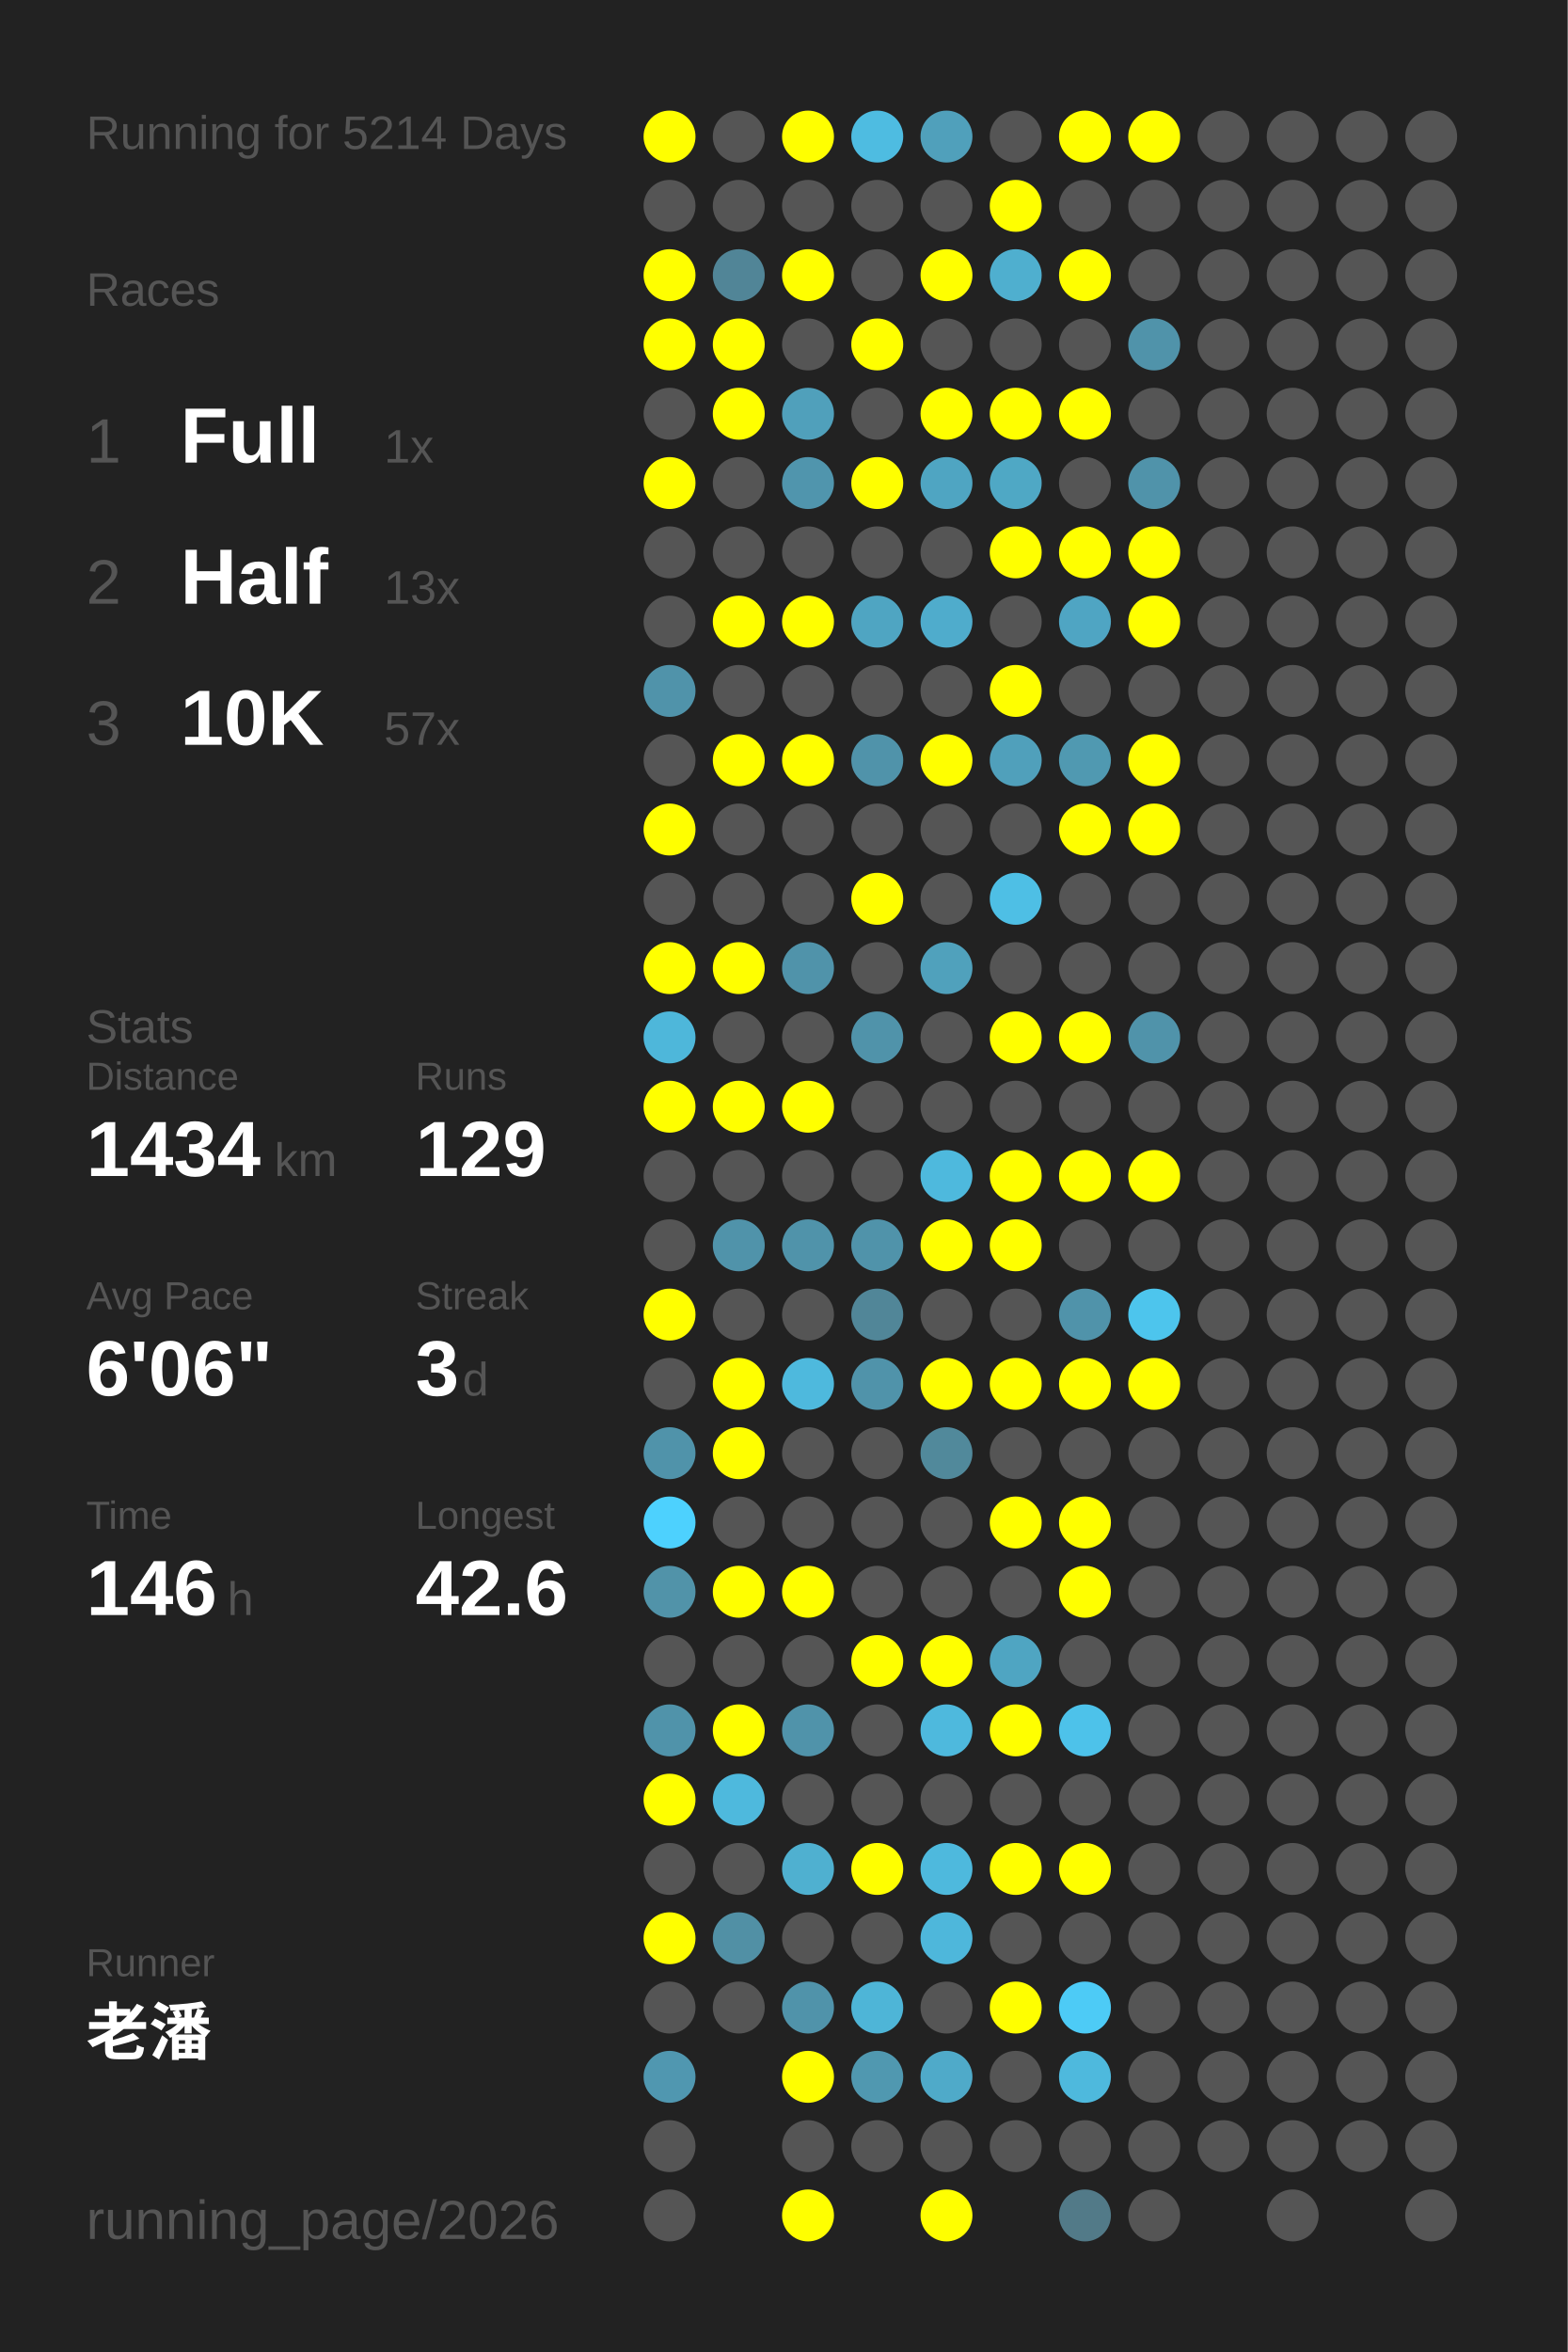
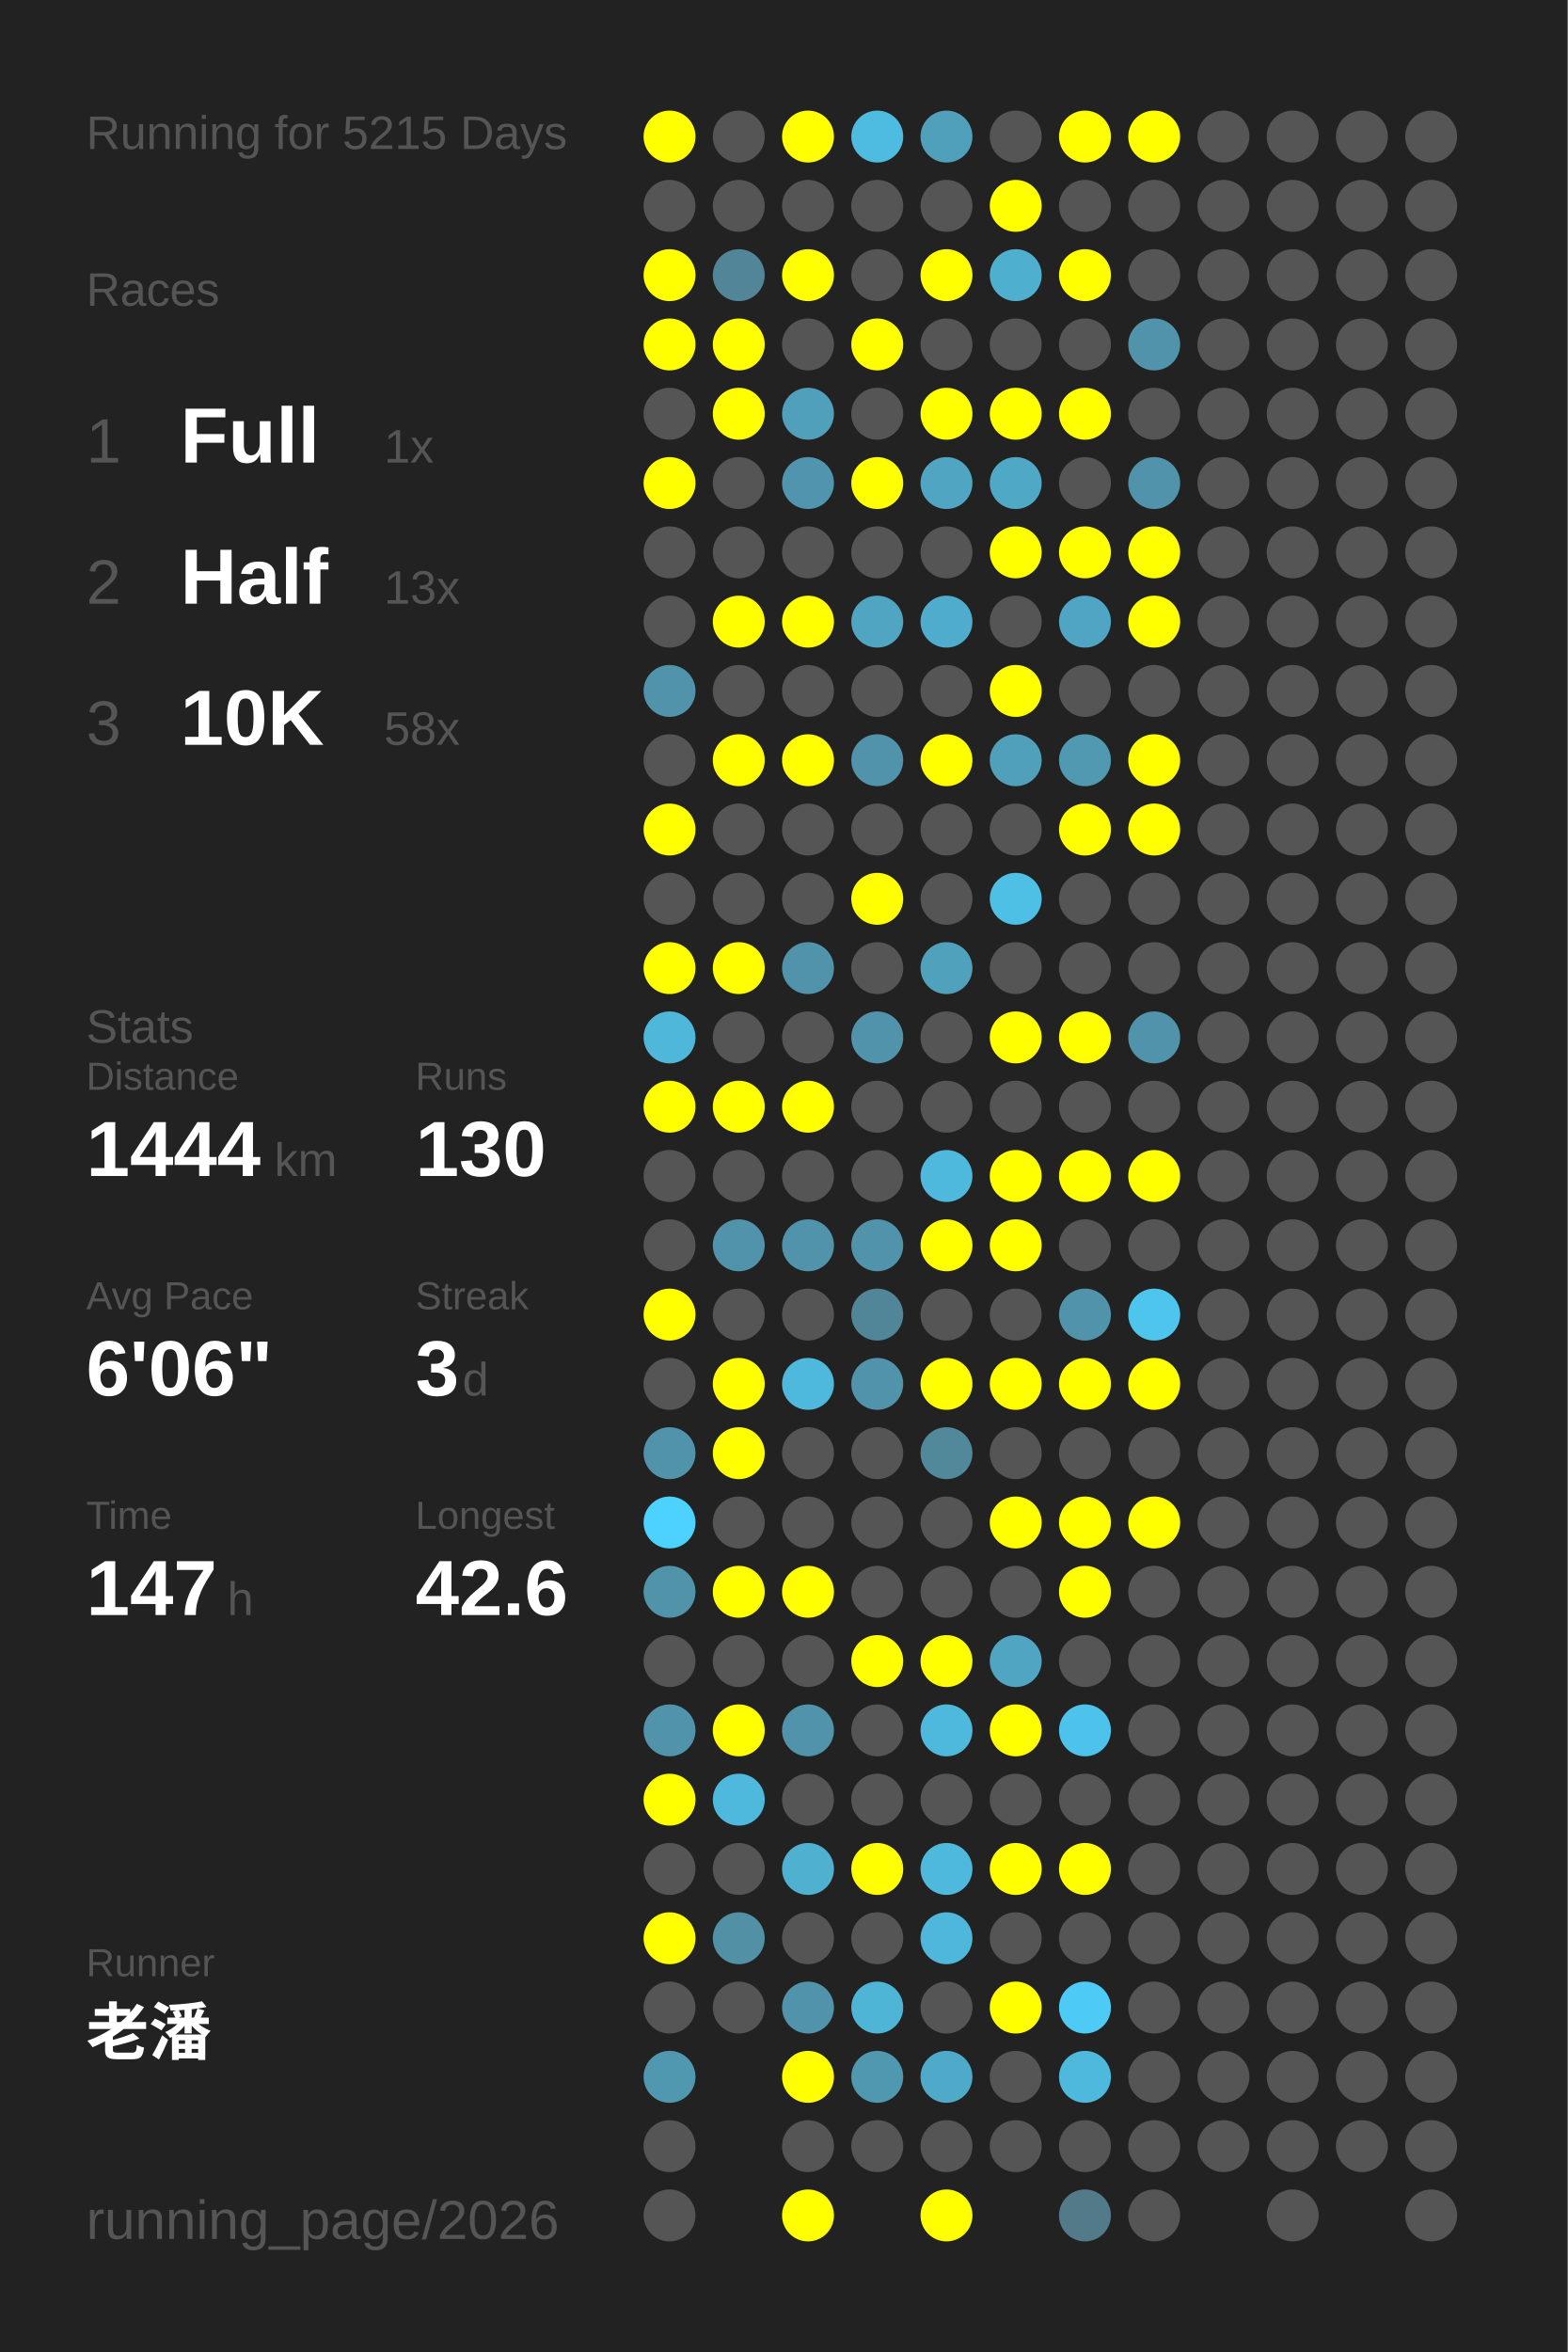
<svg xmlns="http://www.w3.org/2000/svg" baseProfile="full" height="300mm" version="1.1" viewBox="0,0,200,300" width="200mm">
  <defs />
  <rect fill="#222222" height="300" width="200" x="0" y="0" />
-   <text fill="#555555" style="font-size:6px; font-family:Arial;" x="11" y="19">Running for 5214 Days</text>
+   <text fill="#555555" style="font-size:6px; font-family:Arial;" x="11" y="19">Running for 5215 Days</text>
  <text fill="#555555" style="font-size:6px; font-family:Arial;" x="11" y="39">Races</text>
  <text fill="#555555" style="font-size:8px; font-family:Arial;" x="11" y="59">1</text>
  <text fill="#FFFFFF" style="font-size:10px; font-family:Arial; font-weight:bold;" x="23" y="59">Full</text>
  <text fill="#555555" style="font-size:6px; font-family:Arial;" x="49" y="59">1x</text>
  <text fill="#555555" style="font-size:8px; font-family:Arial;" x="11" y="77">2</text>
  <text fill="#FFFFFF" style="font-size:10px; font-family:Arial; font-weight:bold;" x="23" y="77">Half</text>
  <text fill="#555555" style="font-size:6px; font-family:Arial;" x="49" y="77">13x</text>
  <text fill="#555555" style="font-size:8px; font-family:Arial;" x="11" y="95">3</text>
  <text fill="#FFFFFF" style="font-size:10px; font-family:Arial; font-weight:bold;" x="23" y="95">10K</text>
-   <text fill="#555555" style="font-size:6px; font-family:Arial;" x="49" y="95">57x</text>
+   <text fill="#555555" style="font-size:6px; font-family:Arial;" x="49" y="95">58x</text>
  <text fill="#555555" style="font-size:6px; font-family:Arial;" x="11" y="133">Stats</text>
  <text fill="#555555" style="font-size:5px; font-family:Arial;" x="11" y="139">Distance</text>
-   <text fill="#FFFFFF" style="font-size:10px; font-family:Arial; font-weight:bold;" x="11" y="150">1434</text>
+   <text fill="#FFFFFF" style="font-size:10px; font-family:Arial; font-weight:bold;" x="11" y="150">1444</text>
  <text fill="#555555" style="font-size:6px; font-family:Arial;" x="35" y="150">km</text>
  <text fill="#555555" style="font-size:5px; font-family:Arial;" x="53" y="139">Runs</text>
-   <text fill="#FFFFFF" style="font-size:10px; font-family:Arial; font-weight:bold;" x="53" y="150">129</text>
+   <text fill="#FFFFFF" style="font-size:10px; font-family:Arial; font-weight:bold;" x="53" y="150">130</text>
  <text fill="#555555" style="font-size:5px; font-family:Arial;" x="11" y="167">Avg Pace</text>
  <text fill="#FFFFFF" style="font-size:10px; font-family:Arial; font-weight:bold;" x="11" y="178">6'06"</text>
  <text fill="#555555" style="font-size:5px; font-family:Arial;" x="53" y="167">Streak</text>
  <text fill="#FFFFFF" style="font-size:10px; font-family:Arial; font-weight:bold;" x="53" y="178">3</text>
  <text fill="#555555" style="font-size:6px; font-family:Arial;" x="59" y="178">d</text>
  <text fill="#555555" style="font-size:5px; font-family:Arial;" x="11" y="195">Time</text>
-   <text fill="#FFFFFF" style="font-size:10px; font-family:Arial; font-weight:bold;" x="11" y="206">146</text>
+   <text fill="#FFFFFF" style="font-size:10px; font-family:Arial; font-weight:bold;" x="11" y="206">147</text>
  <text fill="#555555" style="font-size:6px; font-family:Arial;" x="29" y="206">h</text>
  <text fill="#555555" style="font-size:5px; font-family:Arial;" x="53" y="195">Longest</text>
  <text fill="#FFFFFF" style="font-size:10px; font-family:Arial; font-weight:bold;" x="53" y="206">42.6</text>
  <text fill="#555555" style="font-size:5px; font-family:Arial;" x="11" y="252.065">Runner</text>
  <text fill="#FFFFFF" style="font-size:8px; font-family:Arial; font-weight:bold;" x="11" y="262.065">老潘</text>
  <text fill="#555555" style="font-size:7px; font-family:Arial;" x="11" y="285.581">running_page/2026</text>
  <circle cx="85.417" cy="17.419" fill="#FFFF00" r="3.312" />
  <circle cx="85.417" cy="26.258" fill="#555555" r="3.312" />
  <circle cx="85.417" cy="35.097" fill="#FFFF00" r="3.312" />
  <circle cx="85.417" cy="43.935" fill="#FFFF00" r="3.312" />
  <circle cx="85.417" cy="52.774" fill="#555555" r="3.312" />
  <circle cx="85.417" cy="61.613" fill="#FFFF00" r="3.312" />
  <circle cx="85.417" cy="70.452" fill="#555555" r="3.312" />
  <circle cx="85.417" cy="79.29" fill="#555555" r="3.312" />
  <circle cx="85.417" cy="88.129" fill="#5093aa" r="3.312" />
  <circle cx="85.417" cy="96.968" fill="#555555" r="3.312" />
  <circle cx="85.417" cy="105.806" fill="#FFFF00" r="3.312" />
  <circle cx="85.417" cy="114.645" fill="#555555" r="3.312" />
  <circle cx="85.417" cy="123.484" fill="#FFFF00" r="3.312" />
  <circle cx="85.417" cy="132.323" fill="#4eb7da" r="3.312" />
  <circle cx="85.417" cy="141.161" fill="#FFFF00" r="3.312" />
  <circle cx="85.417" cy="150" fill="#555555" r="3.312" />
  <circle cx="85.417" cy="158.839" fill="#555555" r="3.312" />
  <circle cx="85.417" cy="167.677" fill="#FFFF00" r="3.312" />
  <circle cx="85.417" cy="176.516" fill="#555555" r="3.312" />
  <circle cx="85.417" cy="185.355" fill="#5093aa" r="3.312" />
  <circle cx="85.417" cy="194.194" fill="#4dd1fe" r="3.312" />
  <circle cx="85.417" cy="203.032" fill="#5193a9" r="3.312" />
  <circle cx="85.417" cy="211.871" fill="#555555" r="3.312" />
  <circle cx="85.417" cy="220.71" fill="#5093aa" r="3.312" />
  <circle cx="85.417" cy="229.548" fill="#FFFF00" r="3.312" />
  <circle cx="85.417" cy="238.387" fill="#555555" r="3.312" />
  <circle cx="85.417" cy="247.226" fill="#FFFF00" r="3.312" />
  <circle cx="85.417" cy="256.065" fill="#555555" r="3.312" />
  <circle cx="85.417" cy="264.903" fill="#5097b0" r="3.312" />
  <circle cx="85.417" cy="273.742" fill="#555555" r="3.312" />
  <circle cx="85.417" cy="282.581" fill="#555555" r="3.312" />
  <circle cx="94.25" cy="17.419" fill="#555555" r="3.312" />
  <circle cx="94.25" cy="26.258" fill="#555555" r="3.312" />
  <circle cx="94.25" cy="35.097" fill="#518597" r="3.312" />
  <circle cx="94.25" cy="43.935" fill="#FFFF00" r="3.312" />
  <circle cx="94.25" cy="52.774" fill="#FFFF00" r="3.312" />
  <circle cx="94.25" cy="61.613" fill="#555555" r="3.312" />
  <circle cx="94.25" cy="70.452" fill="#555555" r="3.312" />
  <circle cx="94.25" cy="79.29" fill="#FFFF00" r="3.312" />
  <circle cx="94.25" cy="88.129" fill="#555555" r="3.312" />
  <circle cx="94.25" cy="96.968" fill="#FFFF00" r="3.312" />
  <circle cx="94.25" cy="105.806" fill="#555555" r="3.312" />
  <circle cx="94.25" cy="114.645" fill="#555555" r="3.312" />
  <circle cx="94.25" cy="123.484" fill="#FFFF00" r="3.312" />
  <circle cx="94.25" cy="132.323" fill="#555555" r="3.312" />
  <circle cx="94.25" cy="141.161" fill="#FFFF00" r="3.312" />
  <circle cx="94.25" cy="150" fill="#555555" r="3.312" />
  <circle cx="94.25" cy="158.839" fill="#5093aa" r="3.312" />
  <circle cx="94.25" cy="167.677" fill="#555555" r="3.312" />
  <circle cx="94.25" cy="176.516" fill="#FFFF00" r="3.312" />
  <circle cx="94.25" cy="185.355" fill="#FFFF00" r="3.312" />
  <circle cx="94.25" cy="194.194" fill="#555555" r="3.312" />
  <circle cx="94.25" cy="203.032" fill="#FFFF00" r="3.312" />
  <circle cx="94.25" cy="211.871" fill="#555555" r="3.312" />
  <circle cx="94.25" cy="220.71" fill="#FFFF00" r="3.312" />
  <circle cx="94.25" cy="229.548" fill="#4eb9dd" r="3.312" />
  <circle cx="94.25" cy="238.387" fill="#555555" r="3.312" />
  <circle cx="94.25" cy="247.226" fill="#5190a5" r="3.312" />
  <circle cx="94.25" cy="256.065" fill="#555555" r="3.312" />
  <circle cx="103.083" cy="17.419" fill="#FFFF00" r="3.312" />
  <circle cx="103.083" cy="26.258" fill="#555555" r="3.312" />
  <circle cx="103.083" cy="35.097" fill="#FFFF00" r="3.312" />
  <circle cx="103.083" cy="43.935" fill="#555555" r="3.312" />
  <circle cx="103.083" cy="52.774" fill="#50a0bb" r="3.312" />
  <circle cx="103.083" cy="61.613" fill="#5095ad" r="3.312" />
  <circle cx="103.083" cy="70.452" fill="#555555" r="3.312" />
  <circle cx="103.083" cy="79.29" fill="#FFFF00" r="3.312" />
  <circle cx="103.083" cy="88.129" fill="#555555" r="3.312" />
  <circle cx="103.083" cy="96.968" fill="#FFFF00" r="3.312" />
  <circle cx="103.083" cy="105.806" fill="#555555" r="3.312" />
  <circle cx="103.083" cy="114.645" fill="#555555" r="3.312" />
  <circle cx="103.083" cy="123.484" fill="#5093aa" r="3.312" />
  <circle cx="103.083" cy="132.323" fill="#555555" r="3.312" />
  <circle cx="103.083" cy="141.161" fill="#FFFF00" r="3.312" />
  <circle cx="103.083" cy="150" fill="#555555" r="3.312" />
  <circle cx="103.083" cy="158.839" fill="#5093aa" r="3.312" />
  <circle cx="103.083" cy="167.677" fill="#555555" r="3.312" />
  <circle cx="103.083" cy="176.516" fill="#4eb9dd" r="3.312" />
  <circle cx="103.083" cy="185.355" fill="#555555" r="3.312" />
  <circle cx="103.083" cy="194.194" fill="#555555" r="3.312" />
  <circle cx="103.083" cy="203.032" fill="#FFFF00" r="3.312" />
  <circle cx="103.083" cy="211.871" fill="#555555" r="3.312" />
  <circle cx="103.083" cy="220.71" fill="#5093aa" r="3.312" />
  <circle cx="103.083" cy="229.548" fill="#555555" r="3.312" />
  <circle cx="103.083" cy="238.387" fill="#4fb0d0" r="3.312" />
  <circle cx="103.083" cy="247.226" fill="#555555" r="3.312" />
  <circle cx="103.083" cy="256.065" fill="#5093aa" r="3.312" />
  <circle cx="103.083" cy="264.903" fill="#FFFF00" r="3.312" />
  <circle cx="103.083" cy="273.742" fill="#555555" r="3.312" />
  <circle cx="103.083" cy="282.581" fill="#FFFF00" r="3.312" />
  <circle cx="111.917" cy="17.419" fill="#4ebce1" r="3.312" />
  <circle cx="111.917" cy="26.258" fill="#555555" r="3.312" />
  <circle cx="111.917" cy="35.097" fill="#555555" r="3.312" />
  <circle cx="111.917" cy="43.935" fill="#FFFF00" r="3.312" />
  <circle cx="111.917" cy="52.774" fill="#555555" r="3.312" />
  <circle cx="111.917" cy="61.613" fill="#FFFF00" r="3.312" />
  <circle cx="111.917" cy="70.452" fill="#555555" r="3.312" />
  <circle cx="111.917" cy="79.29" fill="#4fa5c2" r="3.312" />
  <circle cx="111.917" cy="88.129" fill="#555555" r="3.312" />
  <circle cx="111.917" cy="96.968" fill="#5093aa" r="3.312" />
  <circle cx="111.917" cy="105.806" fill="#555555" r="3.312" />
  <circle cx="111.917" cy="114.645" fill="#FFFF00" r="3.312" />
  <circle cx="111.917" cy="123.484" fill="#555555" r="3.312" />
  <circle cx="111.917" cy="132.323" fill="#5093aa" r="3.312" />
  <circle cx="111.917" cy="141.161" fill="#555555" r="3.312" />
  <circle cx="111.917" cy="150" fill="#555555" r="3.312" />
  <circle cx="111.917" cy="158.839" fill="#5093aa" r="3.312" />
  <circle cx="111.917" cy="167.677" fill="#518698" r="3.312" />
  <circle cx="111.917" cy="176.516" fill="#5093aa" r="3.312" />
  <circle cx="111.917" cy="185.355" fill="#555555" r="3.312" />
  <circle cx="111.917" cy="194.194" fill="#555555" r="3.312" />
  <circle cx="111.917" cy="203.032" fill="#555555" r="3.312" />
  <circle cx="111.917" cy="211.871" fill="#FFFF00" r="3.312" />
  <circle cx="111.917" cy="220.71" fill="#555555" r="3.312" />
  <circle cx="111.917" cy="229.548" fill="#555555" r="3.312" />
  <circle cx="111.917" cy="238.387" fill="#FFFF00" r="3.312" />
  <circle cx="111.917" cy="247.226" fill="#555555" r="3.312" />
  <circle cx="111.917" cy="256.065" fill="#4eb5d7" r="3.312" />
  <circle cx="111.917" cy="264.903" fill="#5098b0" r="3.312" />
  <circle cx="111.917" cy="273.742" fill="#555555" r="3.312" />
  <circle cx="120.75" cy="17.419" fill="#50a0bb" r="3.312" />
  <circle cx="120.75" cy="26.258" fill="#555555" r="3.312" />
  <circle cx="120.75" cy="35.097" fill="#FFFF00" r="3.312" />
  <circle cx="120.75" cy="43.935" fill="#555555" r="3.312" />
  <circle cx="120.75" cy="52.774" fill="#FFFF00" r="3.312" />
  <circle cx="120.75" cy="61.613" fill="#4fa5c2" r="3.312" />
  <circle cx="120.75" cy="70.452" fill="#555555" r="3.312" />
  <circle cx="120.75" cy="79.29" fill="#4faccc" r="3.312" />
  <circle cx="120.75" cy="88.129" fill="#555555" r="3.312" />
  <circle cx="120.75" cy="96.968" fill="#FFFF00" r="3.312" />
  <circle cx="120.75" cy="105.806" fill="#555555" r="3.312" />
  <circle cx="120.75" cy="114.645" fill="#555555" r="3.312" />
  <circle cx="120.75" cy="123.484" fill="#50a1bc" r="3.312" />
  <circle cx="120.75" cy="132.323" fill="#555555" r="3.312" />
  <circle cx="120.75" cy="141.161" fill="#555555" r="3.312" />
  <circle cx="120.75" cy="150" fill="#4eb9dd" r="3.312" />
  <circle cx="120.75" cy="158.839" fill="#FFFF00" r="3.312" />
  <circle cx="120.75" cy="167.677" fill="#555555" r="3.312" />
  <circle cx="120.75" cy="176.516" fill="#FFFF00" r="3.312" />
  <circle cx="120.75" cy="185.355" fill="#51899b" r="3.312" />
  <circle cx="120.75" cy="194.194" fill="#555555" r="3.312" />
  <circle cx="120.75" cy="203.032" fill="#555555" r="3.312" />
  <circle cx="120.75" cy="211.871" fill="#FFFF00" r="3.312" />
  <circle cx="120.75" cy="220.71" fill="#4eb9dd" r="3.312" />
  <circle cx="120.75" cy="229.548" fill="#555555" r="3.312" />
  <circle cx="120.75" cy="238.387" fill="#4eb9dd" r="3.312" />
  <circle cx="120.75" cy="247.226" fill="#4eb7db" r="3.312" />
  <circle cx="120.75" cy="256.065" fill="#555555" r="3.312" />
  <circle cx="120.75" cy="264.903" fill="#4faac9" r="3.312" />
  <circle cx="120.75" cy="273.742" fill="#555555" r="3.312" />
  <circle cx="120.75" cy="282.581" fill="#FFFF00" r="3.312" />
  <circle cx="129.583" cy="17.419" fill="#555555" r="3.312" />
  <circle cx="129.583" cy="26.258" fill="#FFFF00" r="3.312" />
  <circle cx="129.583" cy="35.097" fill="#4fafcf" r="3.312" />
  <circle cx="129.583" cy="43.935" fill="#555555" r="3.312" />
  <circle cx="129.583" cy="52.774" fill="#FFFF00" r="3.312" />
  <circle cx="129.583" cy="61.613" fill="#4fa8c5" r="3.312" />
  <circle cx="129.583" cy="70.452" fill="#FFFF00" r="3.312" />
  <circle cx="129.583" cy="79.29" fill="#555555" r="3.312" />
  <circle cx="129.583" cy="88.129" fill="#FFFF00" r="3.312" />
  <circle cx="129.583" cy="96.968" fill="#50a0bb" r="3.312" />
  <circle cx="129.583" cy="105.806" fill="#555555" r="3.312" />
  <circle cx="129.583" cy="114.645" fill="#4ebfe5" r="3.312" />
  <circle cx="129.583" cy="123.484" fill="#555555" r="3.312" />
  <circle cx="129.583" cy="132.323" fill="#FFFF00" r="3.312" />
  <circle cx="129.583" cy="141.161" fill="#555555" r="3.312" />
  <circle cx="129.583" cy="150" fill="#FFFF00" r="3.312" />
  <circle cx="129.583" cy="158.839" fill="#FFFF00" r="3.312" />
  <circle cx="129.583" cy="167.677" fill="#555555" r="3.312" />
  <circle cx="129.583" cy="176.516" fill="#FFFF00" r="3.312" />
  <circle cx="129.583" cy="185.355" fill="#555555" r="3.312" />
  <circle cx="129.583" cy="194.194" fill="#FFFF00" r="3.312" />
  <circle cx="129.583" cy="203.032" fill="#555555" r="3.312" />
  <circle cx="129.583" cy="211.871" fill="#4fa5c2" r="3.312" />
  <circle cx="129.583" cy="220.71" fill="#FFFF00" r="3.312" />
  <circle cx="129.583" cy="229.548" fill="#555555" r="3.312" />
  <circle cx="129.583" cy="238.387" fill="#FFFF00" r="3.312" />
  <circle cx="129.583" cy="247.226" fill="#555555" r="3.312" />
  <circle cx="129.583" cy="256.065" fill="#FFFF00" r="3.312" />
  <circle cx="129.583" cy="264.903" fill="#555555" r="3.312" />
  <circle cx="129.583" cy="273.742" fill="#555555" r="3.312" />
  <circle cx="138.417" cy="17.419" fill="#FFFF00" r="3.312" />
  <circle cx="138.417" cy="26.258" fill="#555555" r="3.312" />
  <circle cx="138.417" cy="35.097" fill="#FFFF00" r="3.312" />
  <circle cx="138.417" cy="43.935" fill="#555555" r="3.312" />
  <circle cx="138.417" cy="52.774" fill="#FFFF00" r="3.312" />
  <circle cx="138.417" cy="61.613" fill="#555555" r="3.312" />
  <circle cx="138.417" cy="70.452" fill="#FFFF00" r="3.312" />
  <circle cx="138.417" cy="79.29" fill="#4fa5c3" r="3.312" />
  <circle cx="138.417" cy="88.129" fill="#555555" r="3.312" />
  <circle cx="138.417" cy="96.968" fill="#5099b1" r="3.312" />
  <circle cx="138.417" cy="105.806" fill="#FFFF00" r="3.312" />
  <circle cx="138.417" cy="114.645" fill="#555555" r="3.312" />
  <circle cx="138.417" cy="123.484" fill="#555555" r="3.312" />
  <circle cx="138.417" cy="132.323" fill="#FFFF00" r="3.312" />
  <circle cx="138.417" cy="141.161" fill="#555555" r="3.312" />
  <circle cx="138.417" cy="150" fill="#FFFF00" r="3.312" />
  <circle cx="138.417" cy="158.839" fill="#555555" r="3.312" />
  <circle cx="138.417" cy="167.677" fill="#5093aa" r="3.312" />
  <circle cx="138.417" cy="176.516" fill="#FFFF00" r="3.312" />
  <circle cx="138.417" cy="185.355" fill="#555555" r="3.312" />
  <circle cx="138.417" cy="194.194" fill="#FFFF00" r="3.312" />
  <circle cx="138.417" cy="203.032" fill="#FFFF00" r="3.312" />
  <circle cx="138.417" cy="211.871" fill="#555555" r="3.312" />
  <circle cx="138.417" cy="220.71" fill="#4dc2ea" r="3.312" />
  <circle cx="138.417" cy="229.548" fill="#555555" r="3.312" />
  <circle cx="138.417" cy="238.387" fill="#FFFF00" r="3.312" />
  <circle cx="138.417" cy="247.226" fill="#555555" r="3.312" />
  <circle cx="138.417" cy="256.065" fill="#4dcbf6" r="3.312" />
  <circle cx="138.417" cy="264.903" fill="#4eb9dd" r="3.312" />
  <circle cx="138.417" cy="273.742" fill="#555555" r="3.312" />
  <circle cx="138.417" cy="282.581" fill="#527a88" r="3.312" />
  <circle cx="147.25" cy="17.419" fill="#FFFF00" r="3.312" />
  <circle cx="147.25" cy="26.258" fill="#555555" r="3.312" />
  <circle cx="147.25" cy="35.097" fill="#555555" r="3.312" />
  <circle cx="147.25" cy="43.935" fill="#5093aa" r="3.312" />
  <circle cx="147.25" cy="52.774" fill="#555555" r="3.312" />
  <circle cx="147.25" cy="61.613" fill="#5093aa" r="3.312" />
  <circle cx="147.25" cy="70.452" fill="#FFFF00" r="3.312" />
  <circle cx="147.25" cy="79.29" fill="#FFFF00" r="3.312" />
  <circle cx="147.25" cy="88.129" fill="#555555" r="3.312" />
  <circle cx="147.25" cy="96.968" fill="#FFFF00" r="3.312" />
  <circle cx="147.25" cy="105.806" fill="#FFFF00" r="3.312" />
  <circle cx="147.25" cy="114.645" fill="#555555" r="3.312" />
  <circle cx="147.25" cy="123.484" fill="#555555" r="3.312" />
  <circle cx="147.25" cy="132.323" fill="#5093aa" r="3.312" />
  <circle cx="147.25" cy="141.161" fill="#555555" r="3.312" />
  <circle cx="147.25" cy="150" fill="#FFFF00" r="3.312" />
  <circle cx="147.25" cy="158.839" fill="#555555" r="3.312" />
  <circle cx="147.25" cy="167.677" fill="#4dc5ed" r="3.312" />
  <circle cx="147.25" cy="176.516" fill="#FFFF00" r="3.312" />
  <circle cx="147.25" cy="185.355" fill="#555555" r="3.312" />
-   <circle cx="147.25" cy="194.194" fill="#555555" r="3.312" />
+   <circle cx="147.25" cy="194.194" fill="#FFFF00" r="3.312" />
  <circle cx="147.25" cy="203.032" fill="#555555" r="3.312" />
  <circle cx="147.25" cy="211.871" fill="#555555" r="3.312" />
  <circle cx="147.25" cy="220.71" fill="#555555" r="3.312" />
  <circle cx="147.25" cy="229.548" fill="#555555" r="3.312" />
  <circle cx="147.25" cy="238.387" fill="#555555" r="3.312" />
  <circle cx="147.25" cy="247.226" fill="#555555" r="3.312" />
  <circle cx="147.25" cy="256.065" fill="#555555" r="3.312" />
  <circle cx="147.25" cy="264.903" fill="#555555" r="3.312" />
  <circle cx="147.25" cy="273.742" fill="#555555" r="3.312" />
  <circle cx="147.25" cy="282.581" fill="#555555" r="3.312" />
  <circle cx="156.083" cy="17.419" fill="#555555" r="3.312" />
  <circle cx="156.083" cy="26.258" fill="#555555" r="3.312" />
  <circle cx="156.083" cy="35.097" fill="#555555" r="3.312" />
  <circle cx="156.083" cy="43.935" fill="#555555" r="3.312" />
  <circle cx="156.083" cy="52.774" fill="#555555" r="3.312" />
  <circle cx="156.083" cy="61.613" fill="#555555" r="3.312" />
  <circle cx="156.083" cy="70.452" fill="#555555" r="3.312" />
  <circle cx="156.083" cy="79.29" fill="#555555" r="3.312" />
  <circle cx="156.083" cy="88.129" fill="#555555" r="3.312" />
  <circle cx="156.083" cy="96.968" fill="#555555" r="3.312" />
  <circle cx="156.083" cy="105.806" fill="#555555" r="3.312" />
  <circle cx="156.083" cy="114.645" fill="#555555" r="3.312" />
  <circle cx="156.083" cy="123.484" fill="#555555" r="3.312" />
  <circle cx="156.083" cy="132.323" fill="#555555" r="3.312" />
  <circle cx="156.083" cy="141.161" fill="#555555" r="3.312" />
  <circle cx="156.083" cy="150" fill="#555555" r="3.312" />
  <circle cx="156.083" cy="158.839" fill="#555555" r="3.312" />
  <circle cx="156.083" cy="167.677" fill="#555555" r="3.312" />
  <circle cx="156.083" cy="176.516" fill="#555555" r="3.312" />
  <circle cx="156.083" cy="185.355" fill="#555555" r="3.312" />
  <circle cx="156.083" cy="194.194" fill="#555555" r="3.312" />
  <circle cx="156.083" cy="203.032" fill="#555555" r="3.312" />
  <circle cx="156.083" cy="211.871" fill="#555555" r="3.312" />
  <circle cx="156.083" cy="220.71" fill="#555555" r="3.312" />
  <circle cx="156.083" cy="229.548" fill="#555555" r="3.312" />
  <circle cx="156.083" cy="238.387" fill="#555555" r="3.312" />
  <circle cx="156.083" cy="247.226" fill="#555555" r="3.312" />
  <circle cx="156.083" cy="256.065" fill="#555555" r="3.312" />
  <circle cx="156.083" cy="264.903" fill="#555555" r="3.312" />
  <circle cx="156.083" cy="273.742" fill="#555555" r="3.312" />
  <circle cx="164.917" cy="17.419" fill="#555555" r="3.312" />
  <circle cx="164.917" cy="26.258" fill="#555555" r="3.312" />
  <circle cx="164.917" cy="35.097" fill="#555555" r="3.312" />
  <circle cx="164.917" cy="43.935" fill="#555555" r="3.312" />
  <circle cx="164.917" cy="52.774" fill="#555555" r="3.312" />
  <circle cx="164.917" cy="61.613" fill="#555555" r="3.312" />
  <circle cx="164.917" cy="70.452" fill="#555555" r="3.312" />
  <circle cx="164.917" cy="79.29" fill="#555555" r="3.312" />
  <circle cx="164.917" cy="88.129" fill="#555555" r="3.312" />
  <circle cx="164.917" cy="96.968" fill="#555555" r="3.312" />
  <circle cx="164.917" cy="105.806" fill="#555555" r="3.312" />
  <circle cx="164.917" cy="114.645" fill="#555555" r="3.312" />
  <circle cx="164.917" cy="123.484" fill="#555555" r="3.312" />
  <circle cx="164.917" cy="132.323" fill="#555555" r="3.312" />
  <circle cx="164.917" cy="141.161" fill="#555555" r="3.312" />
  <circle cx="164.917" cy="150" fill="#555555" r="3.312" />
  <circle cx="164.917" cy="158.839" fill="#555555" r="3.312" />
  <circle cx="164.917" cy="167.677" fill="#555555" r="3.312" />
  <circle cx="164.917" cy="176.516" fill="#555555" r="3.312" />
  <circle cx="164.917" cy="185.355" fill="#555555" r="3.312" />
  <circle cx="164.917" cy="194.194" fill="#555555" r="3.312" />
  <circle cx="164.917" cy="203.032" fill="#555555" r="3.312" />
  <circle cx="164.917" cy="211.871" fill="#555555" r="3.312" />
  <circle cx="164.917" cy="220.71" fill="#555555" r="3.312" />
  <circle cx="164.917" cy="229.548" fill="#555555" r="3.312" />
  <circle cx="164.917" cy="238.387" fill="#555555" r="3.312" />
  <circle cx="164.917" cy="247.226" fill="#555555" r="3.312" />
  <circle cx="164.917" cy="256.065" fill="#555555" r="3.312" />
  <circle cx="164.917" cy="264.903" fill="#555555" r="3.312" />
  <circle cx="164.917" cy="273.742" fill="#555555" r="3.312" />
  <circle cx="164.917" cy="282.581" fill="#555555" r="3.312" />
  <circle cx="173.75" cy="17.419" fill="#555555" r="3.312" />
  <circle cx="173.75" cy="26.258" fill="#555555" r="3.312" />
  <circle cx="173.75" cy="35.097" fill="#555555" r="3.312" />
  <circle cx="173.75" cy="43.935" fill="#555555" r="3.312" />
  <circle cx="173.75" cy="52.774" fill="#555555" r="3.312" />
  <circle cx="173.75" cy="61.613" fill="#555555" r="3.312" />
  <circle cx="173.75" cy="70.452" fill="#555555" r="3.312" />
  <circle cx="173.75" cy="79.29" fill="#555555" r="3.312" />
  <circle cx="173.75" cy="88.129" fill="#555555" r="3.312" />
  <circle cx="173.75" cy="96.968" fill="#555555" r="3.312" />
  <circle cx="173.75" cy="105.806" fill="#555555" r="3.312" />
  <circle cx="173.75" cy="114.645" fill="#555555" r="3.312" />
  <circle cx="173.75" cy="123.484" fill="#555555" r="3.312" />
  <circle cx="173.75" cy="132.323" fill="#555555" r="3.312" />
  <circle cx="173.75" cy="141.161" fill="#555555" r="3.312" />
  <circle cx="173.75" cy="150" fill="#555555" r="3.312" />
  <circle cx="173.75" cy="158.839" fill="#555555" r="3.312" />
  <circle cx="173.75" cy="167.677" fill="#555555" r="3.312" />
  <circle cx="173.75" cy="176.516" fill="#555555" r="3.312" />
  <circle cx="173.75" cy="185.355" fill="#555555" r="3.312" />
  <circle cx="173.75" cy="194.194" fill="#555555" r="3.312" />
  <circle cx="173.75" cy="203.032" fill="#555555" r="3.312" />
  <circle cx="173.75" cy="211.871" fill="#555555" r="3.312" />
  <circle cx="173.75" cy="220.71" fill="#555555" r="3.312" />
  <circle cx="173.75" cy="229.548" fill="#555555" r="3.312" />
  <circle cx="173.75" cy="238.387" fill="#555555" r="3.312" />
  <circle cx="173.75" cy="247.226" fill="#555555" r="3.312" />
  <circle cx="173.75" cy="256.065" fill="#555555" r="3.312" />
  <circle cx="173.75" cy="264.903" fill="#555555" r="3.312" />
  <circle cx="173.75" cy="273.742" fill="#555555" r="3.312" />
  <circle cx="182.583" cy="17.419" fill="#555555" r="3.312" />
  <circle cx="182.583" cy="26.258" fill="#555555" r="3.312" />
  <circle cx="182.583" cy="35.097" fill="#555555" r="3.312" />
  <circle cx="182.583" cy="43.935" fill="#555555" r="3.312" />
  <circle cx="182.583" cy="52.774" fill="#555555" r="3.312" />
  <circle cx="182.583" cy="61.613" fill="#555555" r="3.312" />
  <circle cx="182.583" cy="70.452" fill="#555555" r="3.312" />
  <circle cx="182.583" cy="79.29" fill="#555555" r="3.312" />
  <circle cx="182.583" cy="88.129" fill="#555555" r="3.312" />
  <circle cx="182.583" cy="96.968" fill="#555555" r="3.312" />
  <circle cx="182.583" cy="105.806" fill="#555555" r="3.312" />
  <circle cx="182.583" cy="114.645" fill="#555555" r="3.312" />
  <circle cx="182.583" cy="123.484" fill="#555555" r="3.312" />
  <circle cx="182.583" cy="132.323" fill="#555555" r="3.312" />
  <circle cx="182.583" cy="141.161" fill="#555555" r="3.312" />
  <circle cx="182.583" cy="150" fill="#555555" r="3.312" />
  <circle cx="182.583" cy="158.839" fill="#555555" r="3.312" />
  <circle cx="182.583" cy="167.677" fill="#555555" r="3.312" />
  <circle cx="182.583" cy="176.516" fill="#555555" r="3.312" />
  <circle cx="182.583" cy="185.355" fill="#555555" r="3.312" />
  <circle cx="182.583" cy="194.194" fill="#555555" r="3.312" />
  <circle cx="182.583" cy="203.032" fill="#555555" r="3.312" />
  <circle cx="182.583" cy="211.871" fill="#555555" r="3.312" />
  <circle cx="182.583" cy="220.71" fill="#555555" r="3.312" />
  <circle cx="182.583" cy="229.548" fill="#555555" r="3.312" />
  <circle cx="182.583" cy="238.387" fill="#555555" r="3.312" />
  <circle cx="182.583" cy="247.226" fill="#555555" r="3.312" />
  <circle cx="182.583" cy="256.065" fill="#555555" r="3.312" />
  <circle cx="182.583" cy="264.903" fill="#555555" r="3.312" />
  <circle cx="182.583" cy="273.742" fill="#555555" r="3.312" />
  <circle cx="182.583" cy="282.581" fill="#555555" r="3.312" />
</svg>
